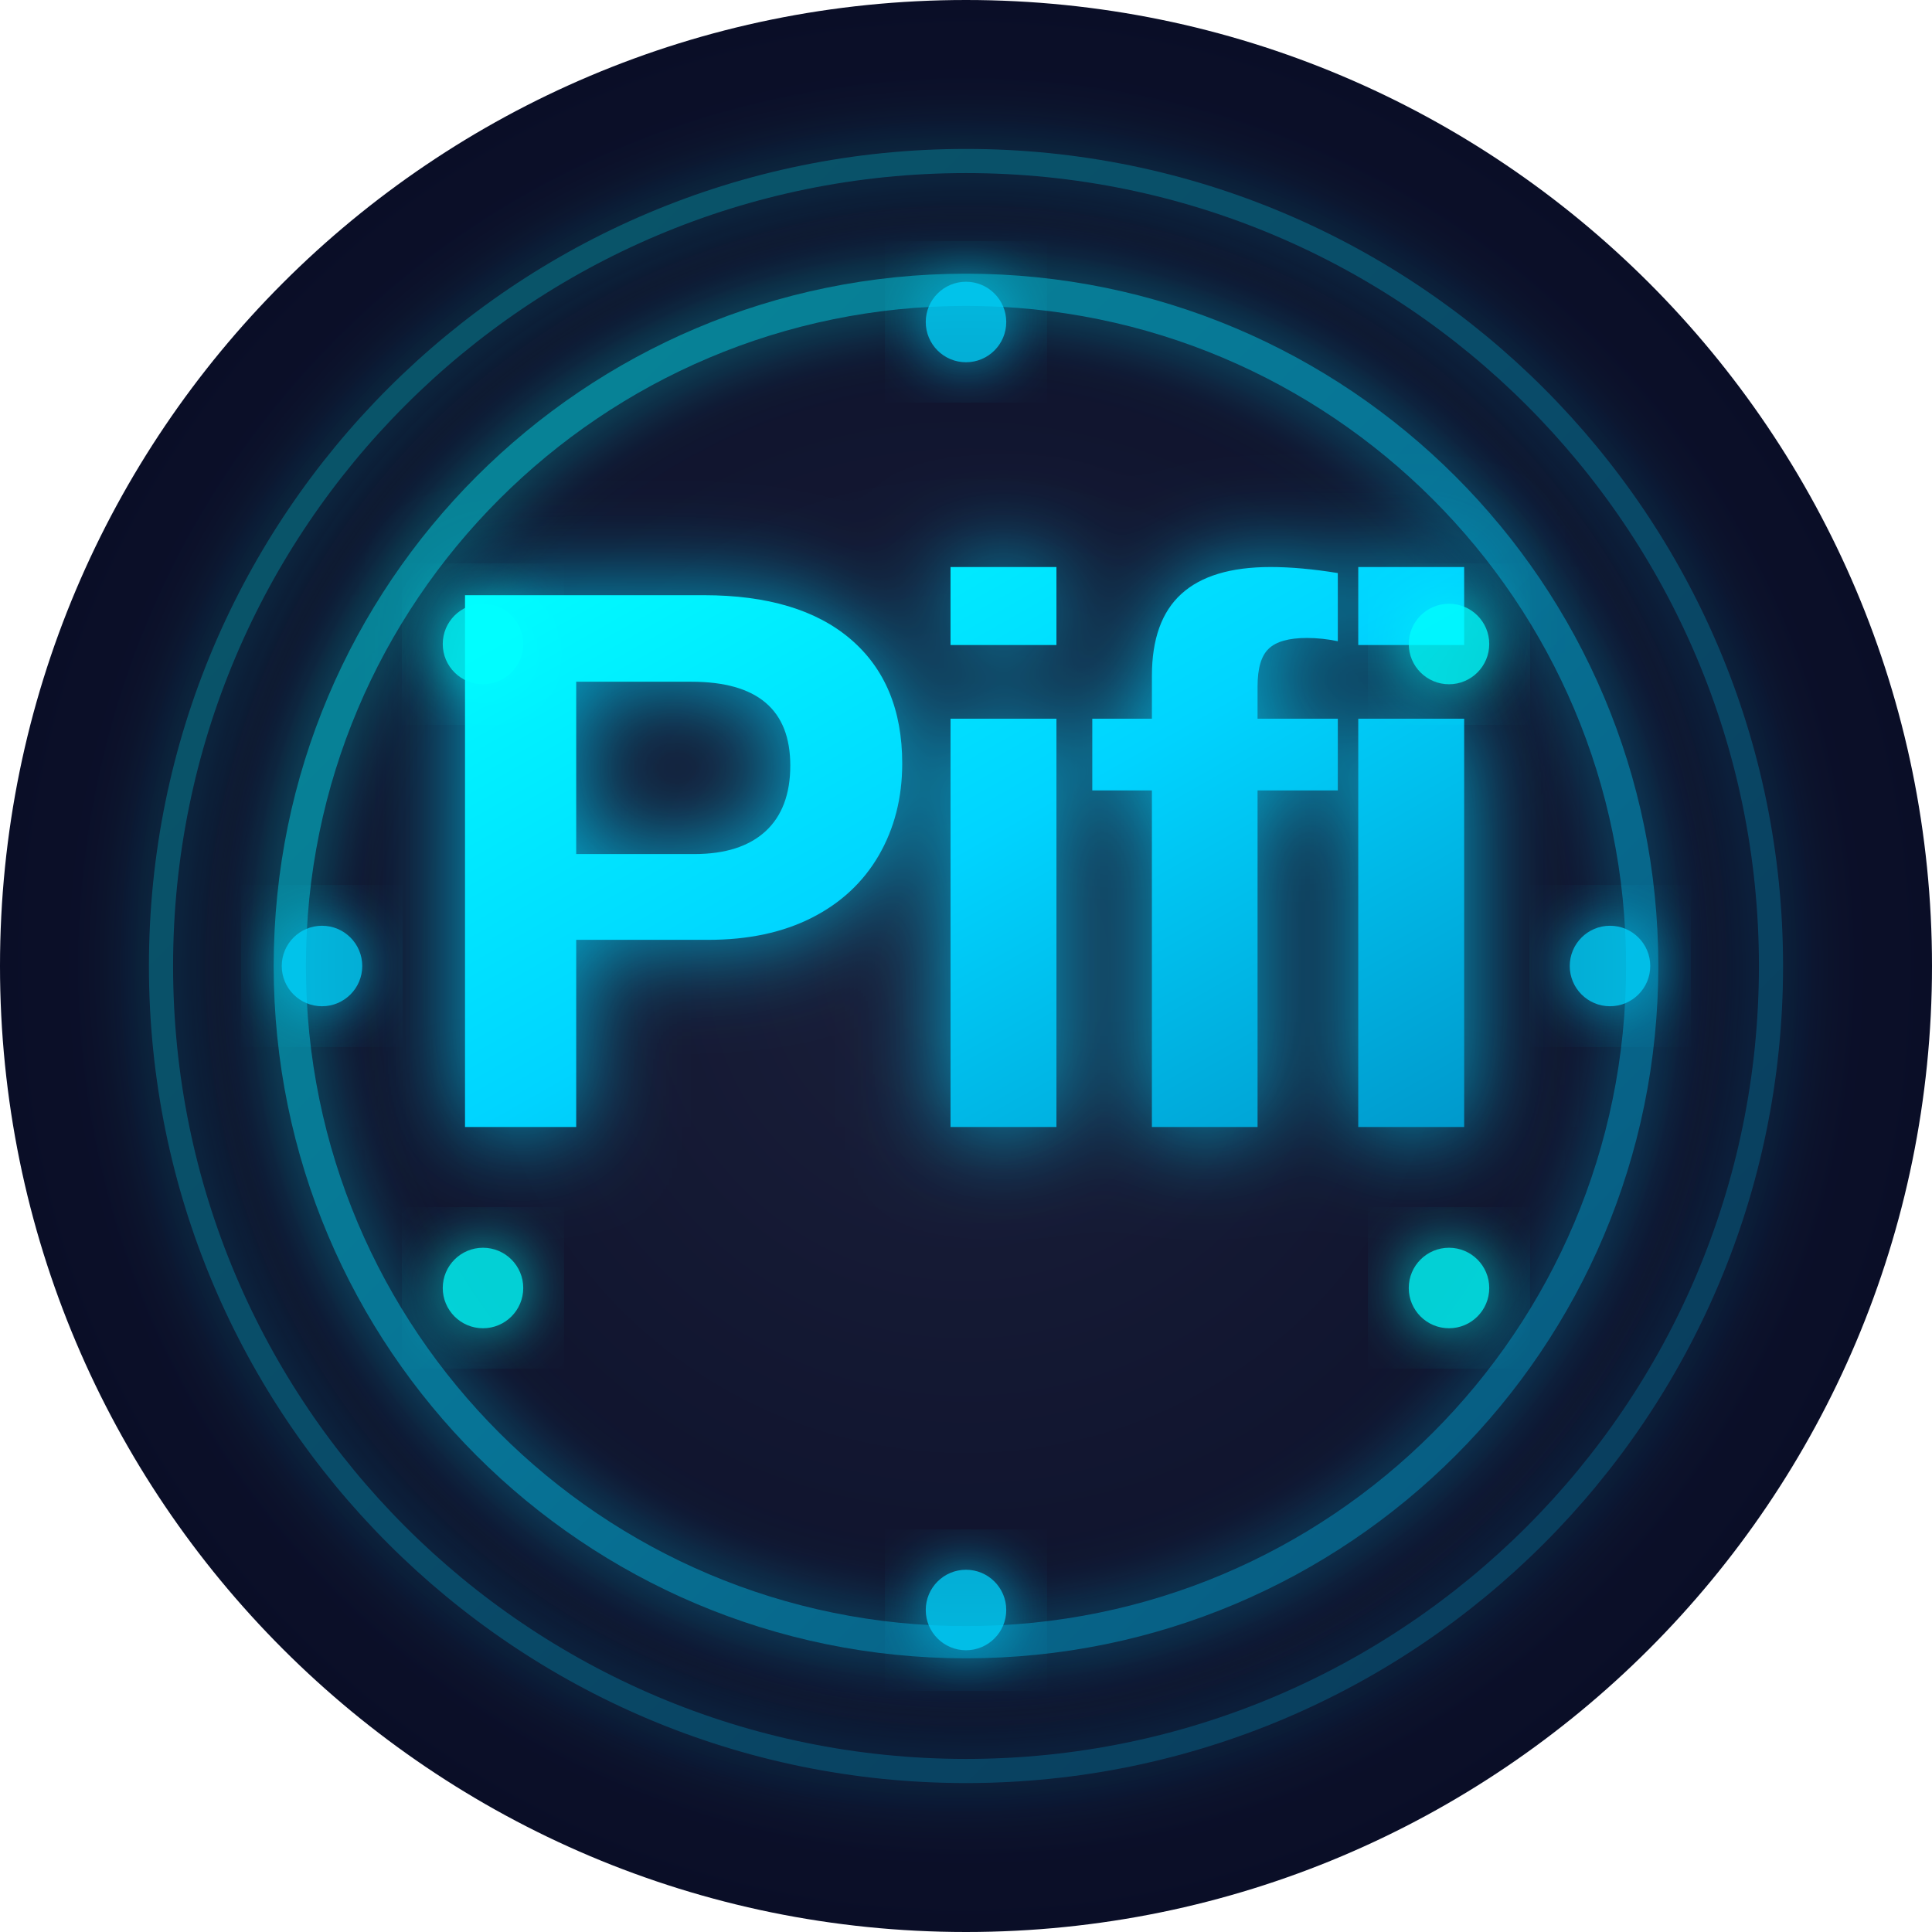
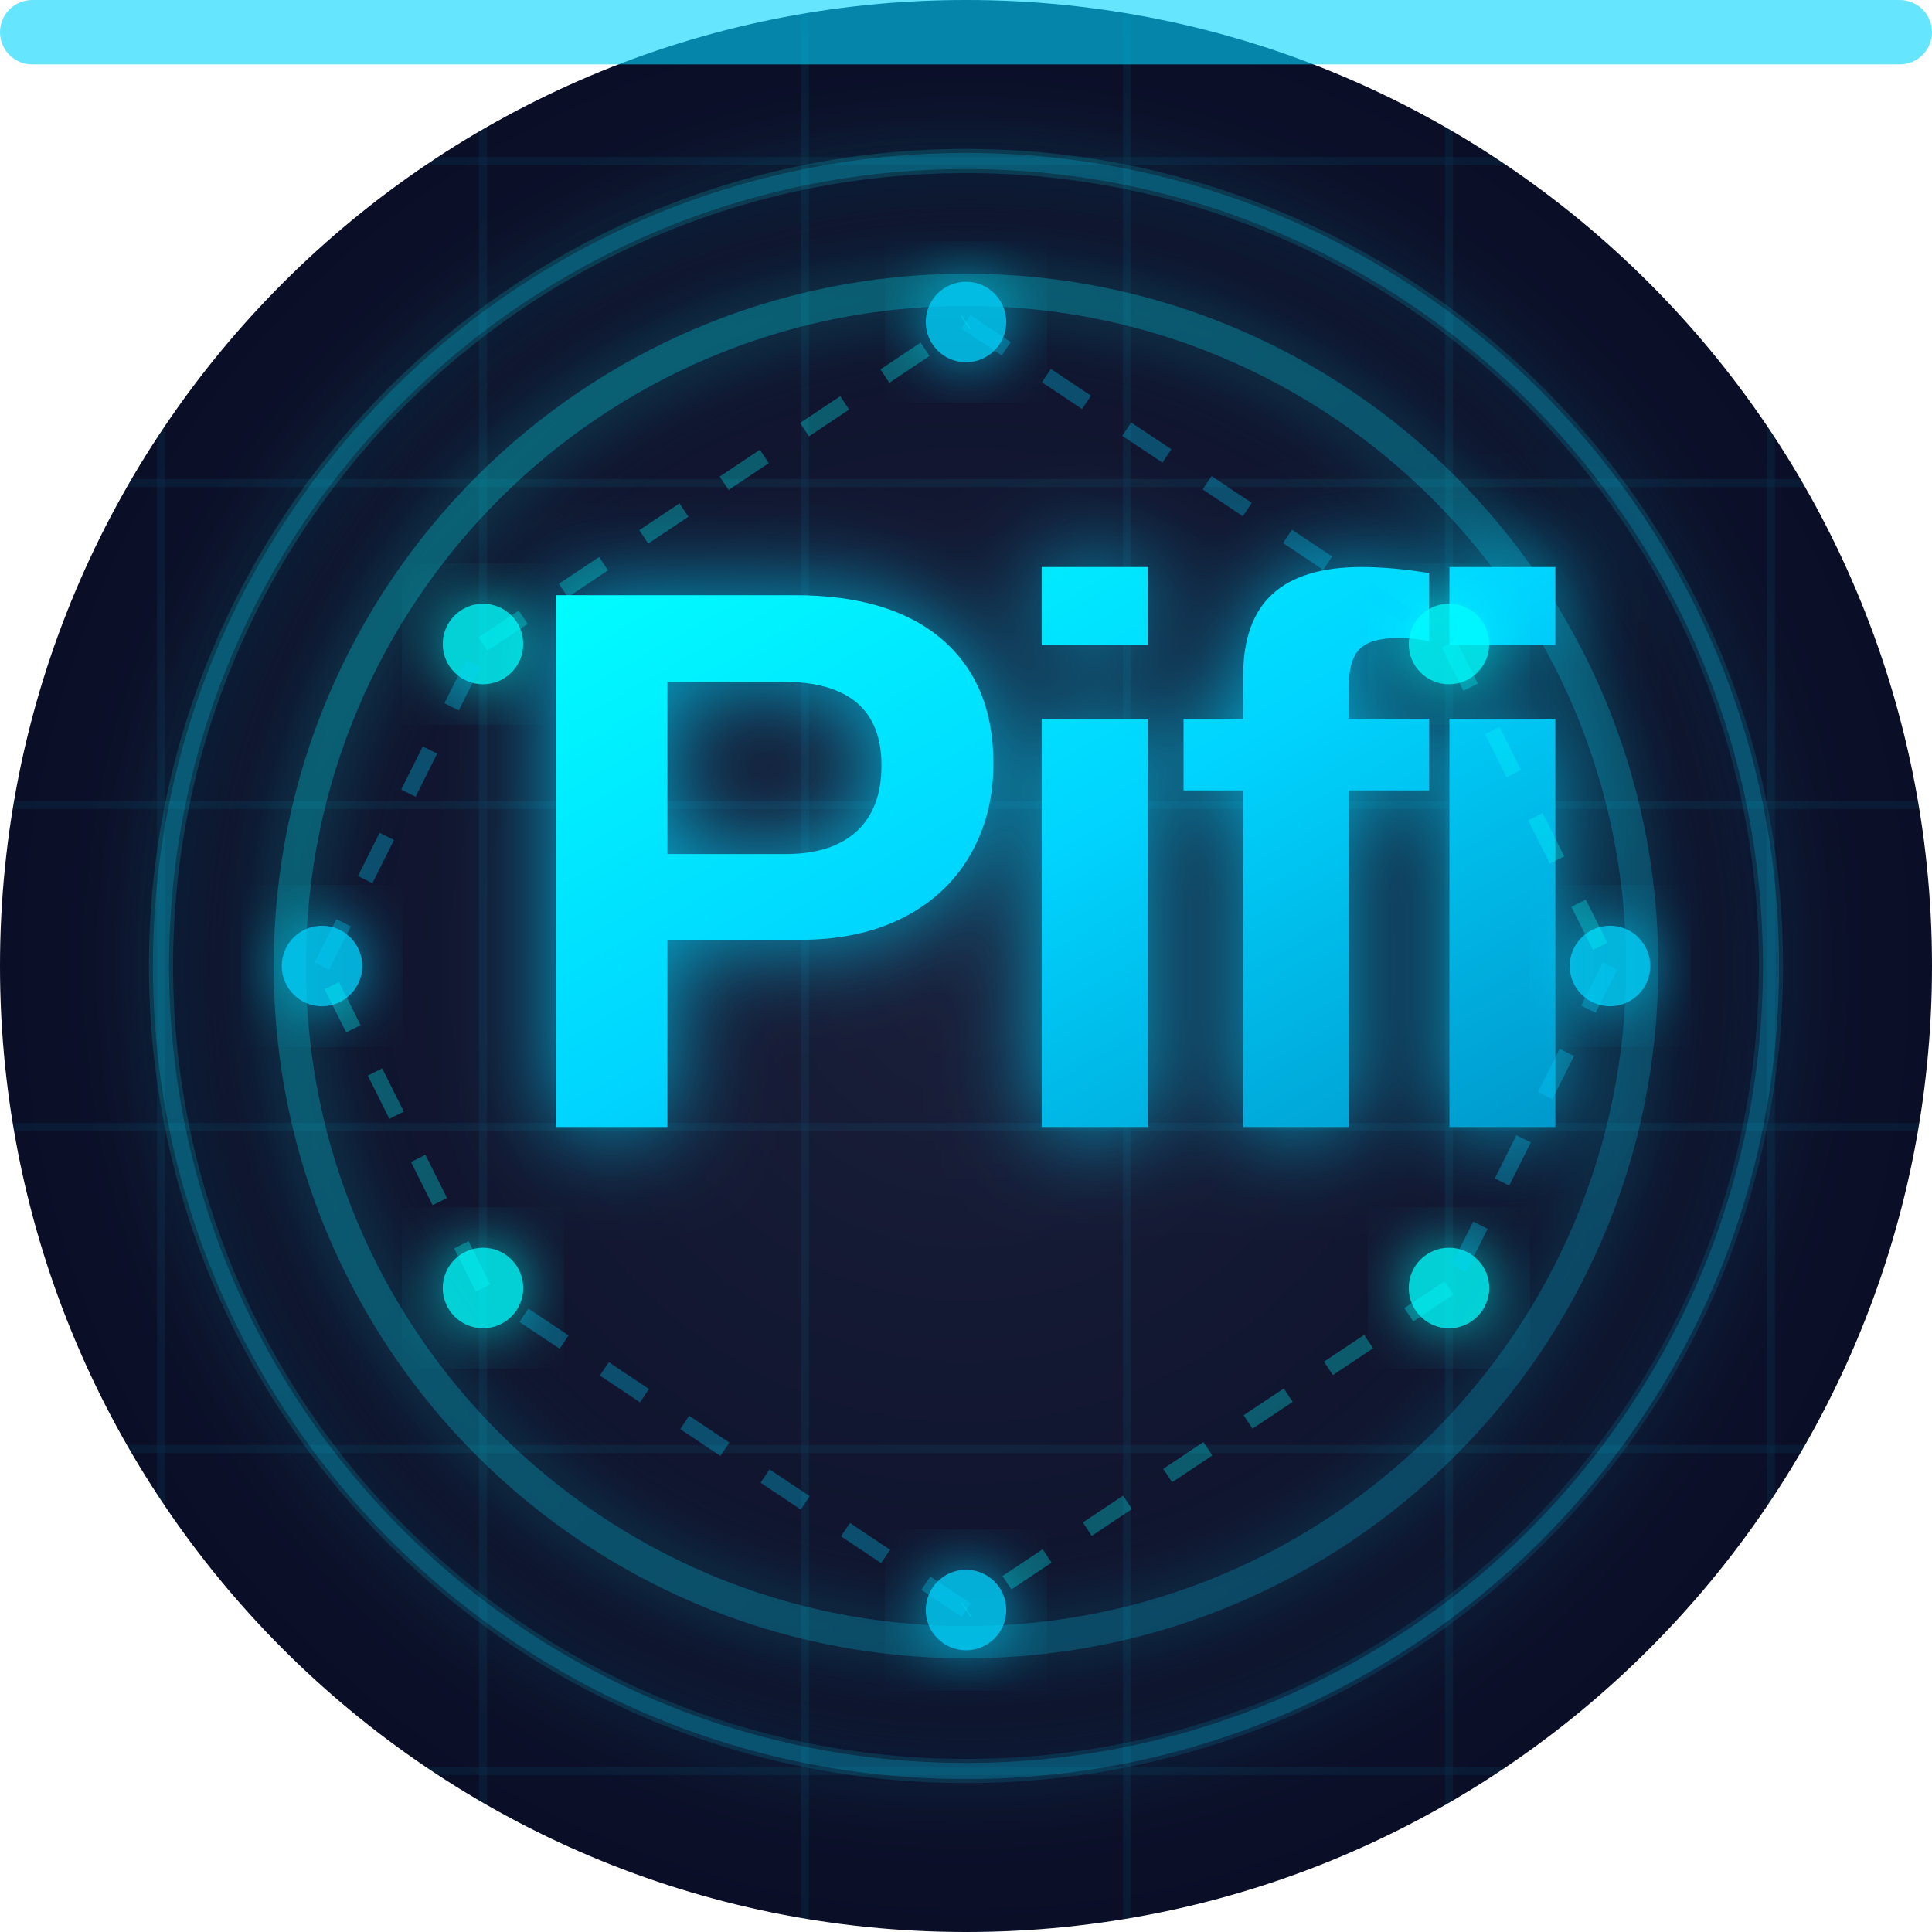
<svg xmlns="http://www.w3.org/2000/svg" width="120" height="120" viewBox="0 0 120 120">
  <defs>
    <radialGradient id="bgGradient" cx="50%" cy="50%">
      <stop offset="0%" style="stop-color:#1a1f3a;stop-opacity:1" />
      <stop offset="100%" style="stop-color:#0a0e27;stop-opacity:1" />
    </radialGradient>
    <linearGradient id="textGradient" x1="0%" y1="0%" x2="100%" y2="100%">
-       <stop offset="0%" style="stop-color:#00ffff;stop-opacity:1" />
-       <stop offset="50%" style="stop-color:#00d4ff;stop-opacity:1" />
-       <stop offset="100%" style="stop-color:#0099cc;stop-opacity:1" />
+       <stop offset="0%" style="stop-color:#00ffff;stop-opacity:1">
+         <animate attributeName="stop-color" values="#00ffff;#00d4ff;#0099cc;#00d4ff;#00ffff" dur="3s" repeatCount="indefinite" />
+       </stop>
+       <stop offset="50%" style="stop-color:#00d4ff;stop-opacity:1">
+         <animate attributeName="stop-color" values="#00d4ff;#0099cc;#00ffff;#0099cc;#00d4ff" dur="3s" repeatCount="indefinite" />
+       </stop>
+       <stop offset="100%" style="stop-color:#0099cc;stop-opacity:1">
+         <animate attributeName="stop-color" values="#0099cc;#00ffff;#00d4ff;#00ffff;#0099cc" dur="3s" repeatCount="indefinite" />
+       </stop>
+     </linearGradient>
+     <linearGradient id="circleGradient" x1="0%" y1="0%" x2="100%" y2="100%">
+       <stop offset="0%" style="stop-color:#00ffff;stop-opacity:0.6">
+         <animate attributeName="stop-opacity" values="0.3;0.8;0.5;0.8;0.3" dur="2s" repeatCount="indefinite" />
+       </stop>
+       <stop offset="100%" style="stop-color:#00d4ff;stop-opacity:0.4">
+         <animate attributeName="stop-opacity" values="0.2;0.6;0.4;0.6;0.2" dur="2s" repeatCount="indefinite" />
+       </stop>
    </linearGradient>
    <filter id="textGlow" x="-50%" y="-50%" width="200%" height="200%">
-       <feGaussianBlur in="SourceAlpha" stdDeviation="3" result="blur" />
+       <feGaussianBlur in="SourceAlpha" stdDeviation="3" result="blur">
+         <animate attributeName="stdDeviation" values="2;5;3;5;2" dur="2s" repeatCount="indefinite" />
+       </feGaussianBlur>
      <feOffset in="blur" dx="0" dy="0" result="offsetBlur" />
-       <feFlood flood-color="#00d4ff" flood-opacity="0.8" />
+       <feFlood flood-color="#00d4ff" flood-opacity="0.8">
+         <animate attributeName="flood-opacity" values="0.5;1;0.7;1;0.5" dur="2s" repeatCount="indefinite" />
+       </feFlood>
      <feComposite in2="offsetBlur" operator="in" />
      <feMerge>
        <feMergeNode />
        <feMergeNode in="SourceGraphic" />
      </feMerge>
    </filter>
    <filter id="circleGlow" x="-50%" y="-50%" width="200%" height="200%">
-       <feGaussianBlur stdDeviation="2" result="coloredBlur" />
+       <feGaussianBlur stdDeviation="2" result="coloredBlur">
+         <animate attributeName="stdDeviation" values="1;3;2;3;1" dur="1.5s" repeatCount="indefinite" />
+       </feGaussianBlur>
      <feMerge>
        <feMergeNode in="coloredBlur" />
        <feMergeNode in="SourceGraphic" />
      </feMerge>
    </filter>
+     <pattern id="circuitPattern" x="0" y="0" width="20" height="20" patternUnits="userSpaceOnUse">
+       <rect width="20" height="20" fill="none" />
+       <path d="M 0 10 L 20 10" stroke="#00d4ff" stroke-width="0.5" opacity="0.3">
+         <animate attributeName="opacity" values="0.1;0.4;0.2;0.4;0.1" dur="2s" repeatCount="indefinite" />
+       </path>
+       <path d="M 10 0 L 10 20" stroke="#00d4ff" stroke-width="0.5" opacity="0.3">
+         <animate attributeName="opacity" values="0.1;0.4;0.2;0.4;0.1" dur="2s" repeatCount="indefinite" begin="0.5s" />
+       </path>
+     </pattern>
  </defs>
  <rect width="120" height="120" rx="60" fill="url(#bgGradient)" />
-   <circle cx="60" cy="60" r="50" fill="none" stroke="url(#textGradient)" stroke-width="1.5" opacity="0.3" filter="url(#circleGlow)" />
-   <circle cx="60" cy="60" r="42" fill="none" stroke="url(#textGradient)" stroke-width="2" opacity="0.5" filter="url(#circleGlow)" />
+   <rect width="120" height="120" rx="60" fill="url(#circuitPattern)" opacity="0.2" />
+   <circle cx="60" cy="60" r="50" fill="none" stroke="url(#circleGradient)" stroke-width="1.5" opacity="0.3" filter="url(#circleGlow)">
+     <animateTransform attributeName="transform" type="rotate" values="0 60 60;360 60 60" dur="20s" repeatCount="indefinite" />
+   </circle>
+   <circle cx="60" cy="60" r="42" fill="none" stroke="url(#circleGradient)" stroke-width="2" opacity="0.5" filter="url(#circleGlow)">
+     <animateTransform attributeName="transform" type="rotate" values="360 60 60;0 60 60" dur="15s" repeatCount="indefinite" />
+   </circle>
+   <rect x="10" y="10" width="100" height="100" rx="50" fill="none" stroke="#00d4ff" stroke-width="1" opacity="0.2">
+     <animate attributeName="opacity" values="0.1;0.3;0.1" dur="2s" repeatCount="indefinite" />
+   </rect>
  <text x="60" y="70" font-family="Arial, sans-serif" font-size="48" font-weight="bold" text-anchor="middle" fill="url(#textGradient)" filter="url(#textGlow)" style="letter-spacing: -2px;">
+     <animateTransform attributeName="transform" type="scale" values="1;1.05;1" dur="2s" repeatCount="indefinite" />
    Pifi
  </text>
-   <circle cx="60" cy="20" r="2.5" fill="#00d4ff" opacity="0.8" filter="url(#circleGlow)" />
-   <circle cx="90" cy="40" r="2.5" fill="#00ffff" opacity="0.8" filter="url(#circleGlow)" />
-   <circle cx="100" cy="60" r="2.5" fill="#00d4ff" opacity="0.8" filter="url(#circleGlow)" />
-   <circle cx="90" cy="80" r="2.5" fill="#00ffff" opacity="0.8" filter="url(#circleGlow)" />
-   <circle cx="60" cy="100" r="2.5" fill="#00d4ff" opacity="0.8" filter="url(#circleGlow)" />
-   <circle cx="30" cy="80" r="2.5" fill="#00ffff" opacity="0.8" filter="url(#circleGlow)" />
-   <circle cx="20" cy="60" r="2.5" fill="#00d4ff" opacity="0.8" filter="url(#circleGlow)" />
-   <circle cx="30" cy="40" r="2.5" fill="#00ffff" opacity="0.8" filter="url(#circleGlow)" />
+   <circle cx="60" cy="20" r="2.5" fill="#00d4ff" opacity="0.8" filter="url(#circleGlow)">
+     <animate attributeName="opacity" values="0.3;1;0.5;1;0.3" dur="2s" repeatCount="indefinite" />
+     <animate attributeName="r" values="2;3.5;2" dur="2s" repeatCount="indefinite" />
+   </circle>
+   <circle cx="90" cy="40" r="2.5" fill="#00ffff" opacity="0.8" filter="url(#circleGlow)">
+     <animate attributeName="opacity" values="0.3;1;0.5;1;0.3" dur="2s" repeatCount="indefinite" begin="0.25s" />
+     <animate attributeName="r" values="2;3.5;2" dur="2s" repeatCount="indefinite" begin="0.25s" />
+   </circle>
+   <circle cx="100" cy="60" r="2.5" fill="#00d4ff" opacity="0.8" filter="url(#circleGlow)">
+     <animate attributeName="opacity" values="0.3;1;0.5;1;0.3" dur="2s" repeatCount="indefinite" begin="0.5s" />
+     <animate attributeName="r" values="2;3.5;2" dur="2s" repeatCount="indefinite" begin="0.5s" />
+   </circle>
+   <circle cx="90" cy="80" r="2.5" fill="#00ffff" opacity="0.8" filter="url(#circleGlow)">
+     <animate attributeName="opacity" values="0.3;1;0.5;1;0.3" dur="2s" repeatCount="indefinite" begin="0.75s" />
+     <animate attributeName="r" values="2;3.5;2" dur="2s" repeatCount="indefinite" begin="0.75s" />
+   </circle>
+   <circle cx="60" cy="100" r="2.5" fill="#00d4ff" opacity="0.8" filter="url(#circleGlow)">
+     <animate attributeName="opacity" values="0.3;1;0.5;1;0.3" dur="2s" repeatCount="indefinite" begin="1s" />
+     <animate attributeName="r" values="2;3.5;2" dur="2s" repeatCount="indefinite" begin="1s" />
+   </circle>
+   <circle cx="30" cy="80" r="2.5" fill="#00ffff" opacity="0.8" filter="url(#circleGlow)">
+     <animate attributeName="opacity" values="0.3;1;0.5;1;0.3" dur="2s" repeatCount="indefinite" begin="1.25s" />
+     <animate attributeName="r" values="2;3.5;2" dur="2s" repeatCount="indefinite" begin="1.25s" />
+   </circle>
+   <circle cx="20" cy="60" r="2.5" fill="#00d4ff" opacity="0.8" filter="url(#circleGlow)">
+     <animate attributeName="opacity" values="0.3;1;0.5;1;0.3" dur="2s" repeatCount="indefinite" begin="1.5s" />
+     <animate attributeName="r" values="2;3.5;2" dur="2s" repeatCount="indefinite" begin="1.5s" />
+   </circle>
+   <circle cx="30" cy="40" r="2.5" fill="#00ffff" opacity="0.8" filter="url(#circleGlow)">
+     <animate attributeName="opacity" values="0.3;1;0.5;1;0.3" dur="2s" repeatCount="indefinite" begin="1.75s" />
+     <animate attributeName="r" values="2;3.5;2" dur="2s" repeatCount="indefinite" begin="1.75s" />
+   </circle>
+   <path d="M 60 20 Q 75 30 90 40" stroke="#00d4ff" stroke-width="1" fill="none" opacity="0.3" stroke-dasharray="3,3">
+     <animate attributeName="opacity" values="0.1;0.5;0.1" dur="2s" repeatCount="indefinite" />
+     <animate attributeName="stroke-dashoffset" values="0;6;0" dur="1s" repeatCount="indefinite" />
+   </path>
+   <path d="M 90 40 Q 95 50 100 60" stroke="#00ffff" stroke-width="1" fill="none" opacity="0.3" stroke-dasharray="3,3">
+     <animate attributeName="opacity" values="0.1;0.5;0.1" dur="2s" repeatCount="indefinite" begin="0.3s" />
+     <animate attributeName="stroke-dashoffset" values="0;6;0" dur="1s" repeatCount="indefinite" begin="0.3s" />
+   </path>
+   <path d="M 100 60 Q 95 70 90 80" stroke="#00d4ff" stroke-width="1" fill="none" opacity="0.3" stroke-dasharray="3,3">
+     <animate attributeName="opacity" values="0.1;0.5;0.1" dur="2s" repeatCount="indefinite" begin="0.6s" />
+     <animate attributeName="stroke-dashoffset" values="0;6;0" dur="1s" repeatCount="indefinite" begin="0.6s" />
+   </path>
+   <path d="M 90 80 Q 75 90 60 100" stroke="#00ffff" stroke-width="1" fill="none" opacity="0.3" stroke-dasharray="3,3">
+     <animate attributeName="opacity" values="0.1;0.5;0.1" dur="2s" repeatCount="indefinite" begin="0.9s" />
+     <animate attributeName="stroke-dashoffset" values="0;6;0" dur="1s" repeatCount="indefinite" begin="0.9s" />
+   </path>
+   <path d="M 60 100 Q 45 90 30 80" stroke="#00d4ff" stroke-width="1" fill="none" opacity="0.3" stroke-dasharray="3,3">
+     <animate attributeName="opacity" values="0.1;0.5;0.1" dur="2s" repeatCount="indefinite" begin="1.2s" />
+     <animate attributeName="stroke-dashoffset" values="0;6;0" dur="1s" repeatCount="indefinite" begin="1.2s" />
+   </path>
+   <path d="M 30 80 Q 25 70 20 60" stroke="#00ffff" stroke-width="1" fill="none" opacity="0.3" stroke-dasharray="3,3">
+     <animate attributeName="opacity" values="0.1;0.5;0.1" dur="2s" repeatCount="indefinite" begin="1.5s" />
+     <animate attributeName="stroke-dashoffset" values="0;6;0" dur="1s" repeatCount="indefinite" begin="1.5s" />
+   </path>
+   <path d="M 20 60 Q 25 50 30 40" stroke="#00d4ff" stroke-width="1" fill="none" opacity="0.3" stroke-dasharray="3,3">
+     <animate attributeName="opacity" values="0.1;0.5;0.1" dur="2s" repeatCount="indefinite" begin="1.8s" />
+     <animate attributeName="stroke-dashoffset" values="0;6;0" dur="1s" repeatCount="indefinite" begin="1.8s" />
+   </path>
+   <path d="M 30 40 Q 45 30 60 20" stroke="#00ffff" stroke-width="1" fill="none" opacity="0.3" stroke-dasharray="3,3">
+     <animate attributeName="opacity" values="0.1;0.5;0.1" dur="2s" repeatCount="indefinite" begin="2.1s" />
+     <animate attributeName="stroke-dashoffset" values="0;6;0" dur="1s" repeatCount="indefinite" begin="2.1s" />
+   </path>
+   <rect x="0" y="0" width="120" height="4" rx="2" fill="#00d4ff" opacity="0.6">
+     <animate attributeName="y" values="0;116;0" dur="3s" repeatCount="indefinite" />
+     <animate attributeName="opacity" values="0;0.8;0" dur="3s" repeatCount="indefinite" />
+   </rect>
</svg>
